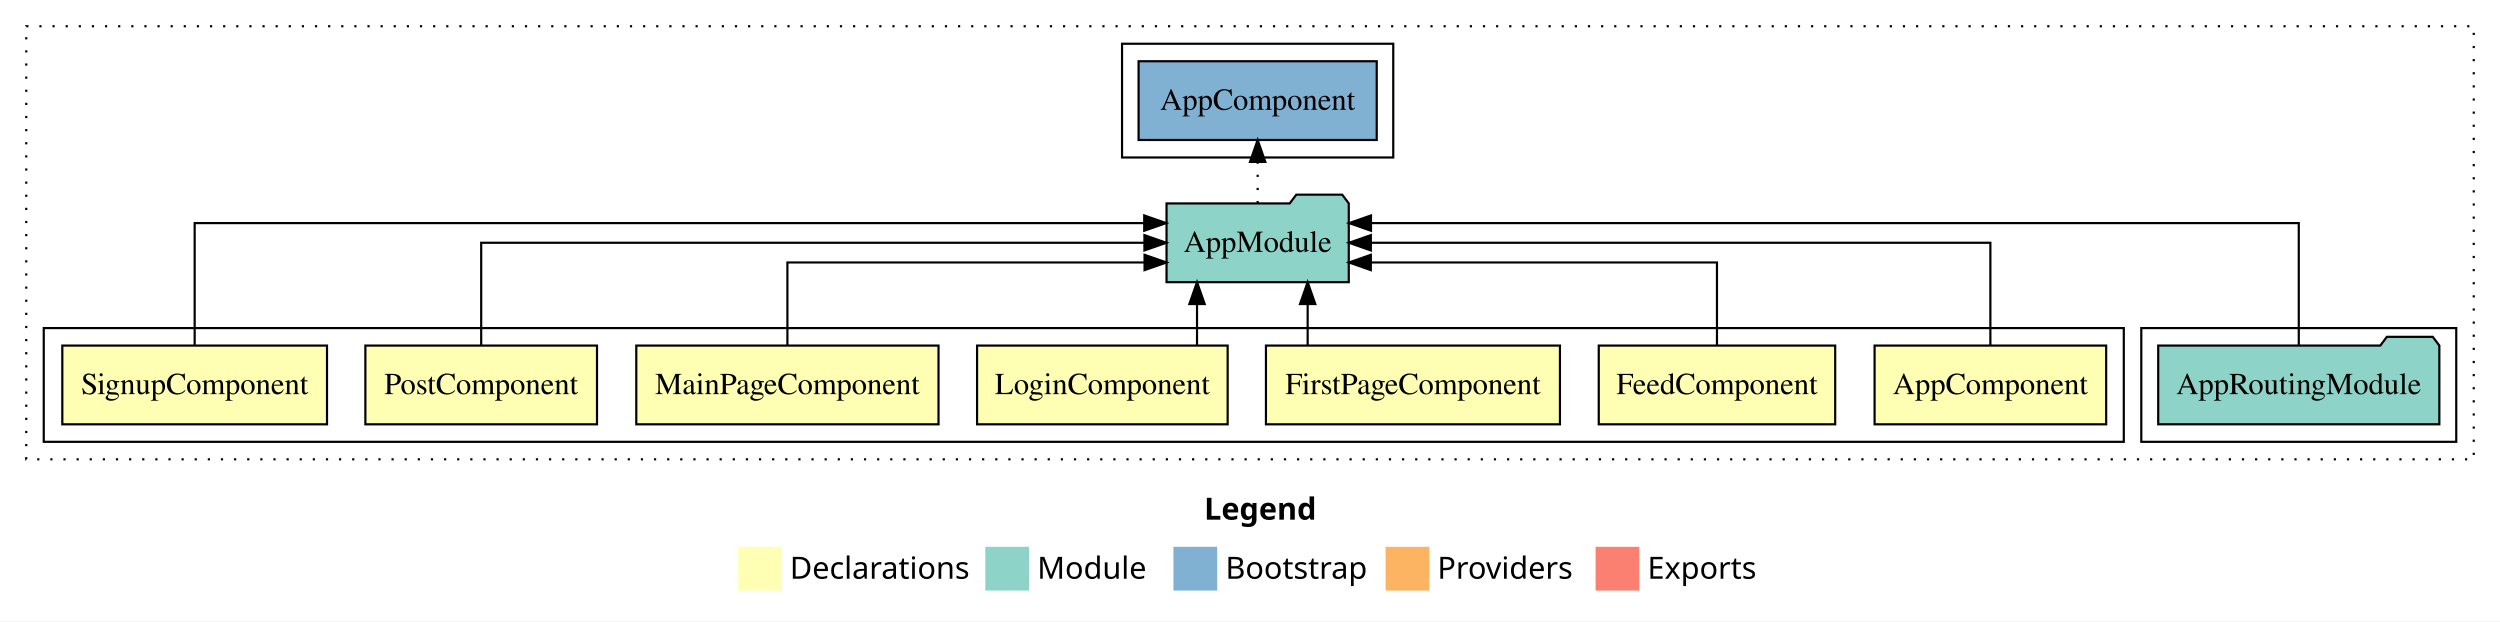
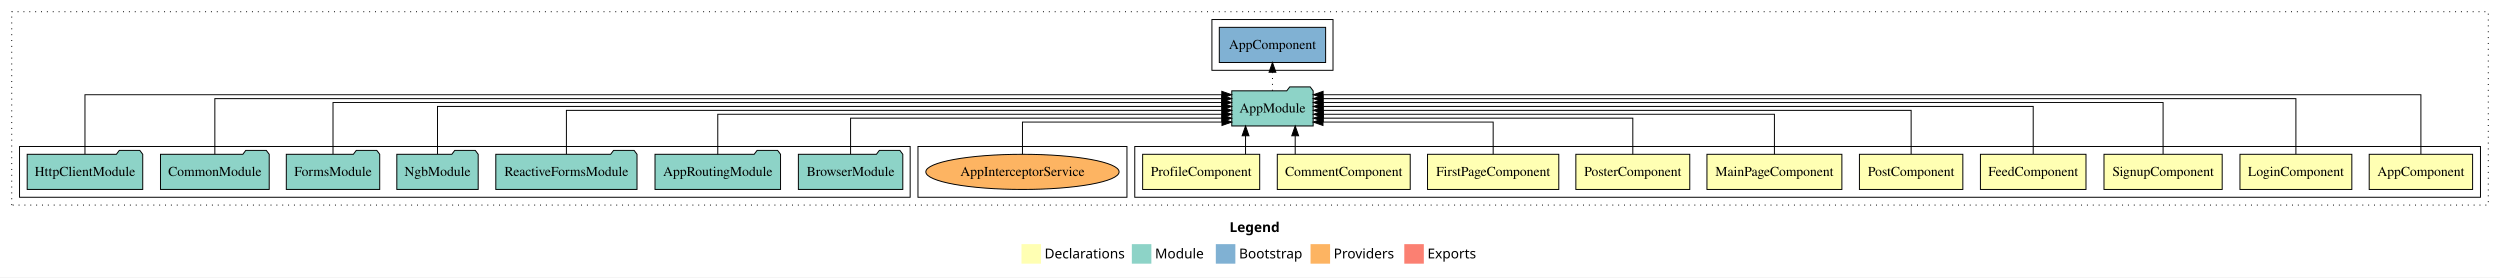
- <svg xmlns="http://www.w3.org/2000/svg" width="1143pt" height="284pt" viewBox="0.00 0.00 1143.00 284.00">
+ <svg xmlns="http://www.w3.org/2000/svg" width="2560pt" height="284pt" viewBox="0.00 0.00 2560.00 284.00">
  <g id="graph0" class="graph" transform="scale(1 1) rotate(0) translate(4 280)">
-     <polygon fill="white" stroke="transparent" points="-4,4 -4,-280 1139,-280 1139,4 -4,4" />
-     <text text-anchor="start" x="546.51" y="-42.4" font-family="sans-serif" font-weight="bold" font-size="14.00">Legend</text>
-     <polygon fill="#ffffb3" stroke="transparent" points="333.5,-10 333.5,-30 353.5,-30 353.5,-10 333.5,-10" />
-     <text text-anchor="start" x="357.13" y="-15.4" font-family="sans-serif" font-size="14.00">  Declarations</text>
-     <polygon fill="#8dd3c7" stroke="transparent" points="446.5,-10 446.5,-30 466.5,-30 466.5,-10 446.5,-10" />
-     <text text-anchor="start" x="470.23" y="-15.4" font-family="sans-serif" font-size="14.00">  Module</text>
-     <polygon fill="#80b1d3" stroke="transparent" points="532.5,-10 532.5,-30 552.5,-30 552.5,-10 532.5,-10" />
-     <text text-anchor="start" x="556.28" y="-15.4" font-family="sans-serif" font-size="14.00">  Bootstrap</text>
-     <polygon fill="#fdb462" stroke="transparent" points="629.5,-10 629.5,-30 649.5,-30 649.5,-10 629.5,-10" />
-     <text text-anchor="start" x="653.17" y="-15.4" font-family="sans-serif" font-size="14.00">  Providers</text>
-     <polygon fill="#fb8072" stroke="transparent" points="725.5,-10 725.5,-30 745.5,-30 745.5,-10 725.5,-10" />
-     <text text-anchor="start" x="749.23" y="-15.4" font-family="sans-serif" font-size="14.00">  Exports</text>
+     <polygon fill="white" stroke="transparent" points="-4,4 -4,-280 2556,-280 2556,4 -4,4" />
+     <text text-anchor="start" x="1255.01" y="-42.4" font-family="sans-serif" font-weight="bold" font-size="14.00">Legend</text>
+     <polygon fill="#ffffb3" stroke="transparent" points="1042,-10 1042,-30 1062,-30 1062,-10 1042,-10" />
+     <text text-anchor="start" x="1065.63" y="-15.4" font-family="sans-serif" font-size="14.00">  Declarations</text>
+     <polygon fill="#8dd3c7" stroke="transparent" points="1155,-10 1155,-30 1175,-30 1175,-10 1155,-10" />
+     <text text-anchor="start" x="1178.73" y="-15.4" font-family="sans-serif" font-size="14.00">  Module</text>
+     <polygon fill="#80b1d3" stroke="transparent" points="1241,-10 1241,-30 1261,-30 1261,-10 1241,-10" />
+     <text text-anchor="start" x="1264.78" y="-15.4" font-family="sans-serif" font-size="14.00">  Bootstrap</text>
+     <polygon fill="#fdb462" stroke="transparent" points="1338,-10 1338,-30 1358,-30 1358,-10 1338,-10" />
+     <text text-anchor="start" x="1361.67" y="-15.4" font-family="sans-serif" font-size="14.00">  Providers</text>
+     <polygon fill="#fb8072" stroke="transparent" points="1434,-10 1434,-30 1454,-30 1454,-10 1434,-10" />
+     <text text-anchor="start" x="1457.73" y="-15.4" font-family="sans-serif" font-size="14.00">  Exports</text>
    <g id="clust1" class="cluster">
-       <polygon fill="none" stroke="black" stroke-dasharray="1,5" points="8,-70 8,-268 1127,-268 1127,-70 8,-70" />
-     </g>
-     <g id="clust10" class="cluster">
-       <polygon fill="none" stroke="black" points="975,-78 975,-130 1119,-130 1119,-78 975,-78" />
-     </g>
-     <g id="clust12" class="cluster">
-       <polygon fill="none" stroke="black" points="509,-208 509,-260 633,-260 633,-208 509,-208" />
+       <polygon fill="none" stroke="black" stroke-dasharray="1,5" points="8,-70 8,-268 2544,-268 2544,-70 8,-70" />
    </g>
    <g id="clust2" class="cluster">
-       <polygon fill="none" stroke="black" points="16,-78 16,-130 967,-130 967,-78 16,-78" />
+       <polygon fill="none" stroke="black" points="1158,-78 1158,-130 2536,-130 2536,-78 1158,-78" />
+     </g>
+     <g id="clust16" class="cluster">
+       <polygon fill="none" stroke="black" points="936,-78 936,-130 1150,-130 1150,-78 936,-78" />
+     </g>
+     <g id="clust13" class="cluster">
+       <polygon fill="none" stroke="black" points="16,-78 16,-130 928,-130 928,-78 16,-78" />
+     </g>
+     <g id="clust15" class="cluster">
+       <polygon fill="none" stroke="black" points="1237,-208 1237,-260 1361,-260 1361,-208 1237,-208" />
    </g>
    <g id="node1" class="node">
-       <polygon fill="#ffffb3" stroke="black" points="958.94,-122 853.06,-122 853.06,-86 958.94,-86 958.94,-122" />
-       <text text-anchor="middle" x="906" y="-99.8" font-family="Times,serif" font-size="14.00">AppComponent</text>
+       <polygon fill="#ffffb3" stroke="black" points="2527.94,-122 2422.06,-122 2422.06,-86 2527.94,-86 2527.94,-122" />
+       <text text-anchor="middle" x="2475" y="-99.8" font-family="Times,serif" font-size="14.00">AppComponent</text>
+     </g>
+     <g id="node11" class="node">
+       <polygon fill="#8dd3c7" stroke="black" points="1340.66,-187 1337.66,-191 1316.66,-191 1313.66,-187 1257.34,-187 1257.34,-151 1340.66,-151 1340.66,-187" />
+       <text text-anchor="middle" x="1299" y="-164.8" font-family="Times,serif" font-size="14.00">AppModule</text>
+     </g>
+     <g id="edge1" class="edge">
+       <path fill="none" stroke="black" d="M2475,-122.32C2475,-145.66 2475,-183 2475,-183 2475,-183 1350.85,-183 1350.85,-183" />
+       <polygon fill="black" stroke="black" points="1350.85,-179.5 1340.85,-183 1350.85,-186.5 1350.85,-179.5" />
+     </g>
+     <g id="node2" class="node">
+       <polygon fill="#ffffb3" stroke="black" points="2404.28,-122 2289.72,-122 2289.72,-86 2404.28,-86 2404.28,-122" />
+       <text text-anchor="middle" x="2347" y="-99.8" font-family="Times,serif" font-size="14.00">LoginComponent</text>
+     </g>
+     <g id="edge2" class="edge">
+       <path fill="none" stroke="black" d="M2347,-122.16C2347,-144.35 2347,-179 2347,-179 2347,-179 1350.73,-179 1350.73,-179" />
+       <polygon fill="black" stroke="black" points="1350.73,-175.5 1340.73,-179 1350.73,-182.5 1350.73,-175.5" />
+     </g>
+     <g id="node3" class="node">
+       <polygon fill="#ffffb3" stroke="black" points="2271.51,-122 2150.49,-122 2150.49,-86 2271.51,-86 2271.51,-122" />
+       <text text-anchor="middle" x="2211" y="-99.8" font-family="Times,serif" font-size="14.00">SignupComponent</text>
+     </g>
+     <g id="edge3" class="edge">
+       <path fill="none" stroke="black" d="M2211,-122.28C2211,-143.32 2211,-175 2211,-175 2211,-175 1350.86,-175 1350.86,-175" />
+       <polygon fill="black" stroke="black" points="1350.86,-171.5 1340.86,-175 1350.86,-178.5 1350.86,-171.5" />
+     </g>
+     <g id="node4" class="node">
+       <polygon fill="#ffffb3" stroke="black" points="2132.05,-122 2023.95,-122 2023.95,-86 2132.05,-86 2132.05,-122" />
+       <text text-anchor="middle" x="2078" y="-99.8" font-family="Times,serif" font-size="14.00">FeedComponent</text>
+     </g>
+     <g id="edge4" class="edge">
+       <path fill="none" stroke="black" d="M2078,-122.31C2078,-142.15 2078,-171 2078,-171 2078,-171 1350.88,-171 1350.88,-171" />
+       <polygon fill="black" stroke="black" points="1350.88,-167.5 1340.88,-171 1350.88,-174.5 1350.88,-167.5" />
+     </g>
+     <g id="node5" class="node">
+       <polygon fill="#ffffb3" stroke="black" points="2005.95,-122 1900.05,-122 1900.05,-86 2005.95,-86 2005.95,-122" />
+       <text text-anchor="middle" x="1953" y="-99.8" font-family="Times,serif" font-size="14.00">PostComponent</text>
+     </g>
+     <g id="edge5" class="edge">
+       <path fill="none" stroke="black" d="M1953,-122.22C1953,-140.83 1953,-167 1953,-167 1953,-167 1350.91,-167 1350.91,-167" />
+       <polygon fill="black" stroke="black" points="1350.91,-163.5 1340.91,-167 1350.91,-170.5 1350.91,-163.5" />
+     </g>
+     <g id="node6" class="node">
+       <polygon fill="#ffffb3" stroke="black" points="1882.09,-122 1743.91,-122 1743.91,-86 1882.09,-86 1882.09,-122" />
+       <text text-anchor="middle" x="1813" y="-99.8" font-family="Times,serif" font-size="14.00">MainPageComponent</text>
+     </g>
+     <g id="edge6" class="edge">
+       <path fill="none" stroke="black" d="M1813,-122.02C1813,-139.37 1813,-163 1813,-163 1813,-163 1351.06,-163 1351.06,-163" />
+       <polygon fill="black" stroke="black" points="1351.06,-159.5 1341.06,-163 1351.06,-166.5 1351.06,-159.5" />
+     </g>
+     <g id="node7" class="node">
+       <polygon fill="#ffffb3" stroke="black" points="1726.33,-122 1609.67,-122 1609.67,-86 1726.33,-86 1726.33,-122" />
+       <text text-anchor="middle" x="1668" y="-99.8" font-family="Times,serif" font-size="14.00">PosterComponent</text>
+     </g>
+     <g id="edge7" class="edge">
+       <path fill="none" stroke="black" d="M1668,-122.01C1668,-138.05 1668,-159 1668,-159 1668,-159 1350.97,-159 1350.97,-159" />
+       <polygon fill="black" stroke="black" points="1350.97,-155.5 1340.97,-159 1350.97,-162.5 1350.97,-155.5" />
    </g>
    <g id="node8" class="node">
-       <polygon fill="#8dd3c7" stroke="black" points="612.66,-187 609.66,-191 588.66,-191 585.66,-187 529.34,-187 529.34,-151 612.66,-151 612.66,-187" />
-       <text text-anchor="middle" x="571" y="-164.8" font-family="Times,serif" font-size="14.00">AppModule</text>
+       <polygon fill="#ffffb3" stroke="black" points="1592.21,-122 1457.79,-122 1457.79,-86 1592.21,-86 1592.21,-122" />
+       <text text-anchor="middle" x="1525" y="-99.8" font-family="Times,serif" font-size="14.00">FirstPageComponent</text>
    </g>
-     <g id="edge1" class="edge">
-       <path fill="none" stroke="black" d="M906,-122.11C906,-141.34 906,-169 906,-169 906,-169 622.75,-169 622.75,-169" />
-       <polygon fill="black" stroke="black" points="622.75,-165.5 612.75,-169 622.75,-172.5 622.75,-165.5" />
+     <g id="edge8" class="edge">
+       <path fill="none" stroke="black" d="M1525,-122.12C1525,-136.78 1525,-155 1525,-155 1525,-155 1350.72,-155 1350.72,-155" />
+       <polygon fill="black" stroke="black" points="1350.72,-151.5 1340.72,-155 1350.72,-158.5 1350.72,-151.5" />
    </g>
-     <g id="node2" class="node">
-       <polygon fill="#ffffb3" stroke="black" points="835.05,-122 726.95,-122 726.95,-86 835.05,-86 835.05,-122" />
-       <text text-anchor="middle" x="781" y="-99.8" font-family="Times,serif" font-size="14.00">FeedComponent</text>
+     <g id="node9" class="node">
+       <polygon fill="#ffffb3" stroke="black" points="1440.06,-122 1303.94,-122 1303.94,-86 1440.06,-86 1440.06,-122" />
+       <text text-anchor="middle" x="1372" y="-99.8" font-family="Times,serif" font-size="14.00">CommentComponent</text>
    </g>
-     <g id="edge2" class="edge">
-       <path fill="none" stroke="black" d="M781,-122.03C781,-138.4 781,-160 781,-160 781,-160 622.74,-160 622.74,-160" />
-       <polygon fill="black" stroke="black" points="622.74,-156.5 612.74,-160 622.74,-163.5 622.74,-156.5" />
-     </g>
-     <g id="node3" class="node">
-       <polygon fill="#ffffb3" stroke="black" points="709.21,-122 574.79,-122 574.79,-86 709.21,-86 709.21,-122" />
-       <text text-anchor="middle" x="642" y="-99.8" font-family="Times,serif" font-size="14.00">FirstPageComponent</text>
-     </g>
-     <g id="edge3" class="edge">
-       <path fill="none" stroke="black" d="M593.86,-122.11C593.86,-122.11 593.86,-140.99 593.86,-140.99" />
-       <polygon fill="black" stroke="black" points="590.36,-140.99 593.86,-150.99 597.36,-140.99 590.36,-140.99" />
-     </g>
-     <g id="node4" class="node">
-       <polygon fill="#ffffb3" stroke="black" points="557.28,-122 442.72,-122 442.72,-86 557.28,-86 557.28,-122" />
-       <text text-anchor="middle" x="500" y="-99.8" font-family="Times,serif" font-size="14.00">LoginComponent</text>
-     </g>
-     <g id="edge4" class="edge">
-       <path fill="none" stroke="black" d="M543.28,-122.11C543.28,-122.11 543.28,-140.99 543.28,-140.99" />
-       <polygon fill="black" stroke="black" points="539.78,-140.99 543.28,-150.99 546.78,-140.99 539.78,-140.99" />
-     </g>
-     <g id="node5" class="node">
-       <polygon fill="#ffffb3" stroke="black" points="425.09,-122 286.91,-122 286.91,-86 425.09,-86 425.09,-122" />
-       <text text-anchor="middle" x="356" y="-99.8" font-family="Times,serif" font-size="14.00">MainPageComponent</text>
-     </g>
-     <g id="edge5" class="edge">
-       <path fill="none" stroke="black" d="M356,-122.03C356,-138.4 356,-160 356,-160 356,-160 519.29,-160 519.29,-160" />
-       <polygon fill="black" stroke="black" points="519.29,-163.5 529.29,-160 519.29,-156.5 519.29,-163.5" />
-     </g>
-     <g id="node6" class="node">
-       <polygon fill="#ffffb3" stroke="black" points="268.95,-122 163.05,-122 163.05,-86 268.95,-86 268.95,-122" />
-       <text text-anchor="middle" x="216" y="-99.8" font-family="Times,serif" font-size="14.00">PostComponent</text>
-     </g>
-     <g id="edge6" class="edge">
-       <path fill="none" stroke="black" d="M216,-122.11C216,-141.34 216,-169 216,-169 216,-169 519.23,-169 519.23,-169" />
-       <polygon fill="black" stroke="black" points="519.23,-172.5 529.23,-169 519.23,-165.5 519.23,-172.5" />
-     </g>
-     <g id="node7" class="node">
-       <polygon fill="#ffffb3" stroke="black" points="145.51,-122 24.49,-122 24.49,-86 145.51,-86 145.51,-122" />
-       <text text-anchor="middle" x="85" y="-99.8" font-family="Times,serif" font-size="14.00">SignupComponent</text>
-     </g>
-     <g id="edge7" class="edge">
-       <path fill="none" stroke="black" d="M85,-122.29C85,-144.21 85,-178 85,-178 85,-178 519.14,-178 519.14,-178" />
-       <polygon fill="black" stroke="black" points="519.14,-181.5 529.14,-178 519.14,-174.5 519.14,-181.5" />
+     <g id="edge9" class="edge">
+       <path fill="none" stroke="black" d="M1322.28,-122.11C1322.28,-122.11 1322.28,-140.99 1322.28,-140.99" />
+       <polygon fill="black" stroke="black" points="1318.78,-140.99 1322.28,-150.99 1325.78,-140.99 1318.78,-140.99" />
    </g>
    <g id="node10" class="node">
-       <polygon fill="#80b1d3" stroke="black" points="625.44,-252 516.56,-252 516.56,-216 625.44,-216 625.44,-252" />
-       <text text-anchor="middle" x="571" y="-229.8" font-family="Times,serif" font-size="14.00">AppComponent </text>
+       <polygon fill="#ffffb3" stroke="black" points="1285.93,-122 1166.07,-122 1166.07,-86 1285.93,-86 1285.93,-122" />
+       <text text-anchor="middle" x="1226" y="-99.8" font-family="Times,serif" font-size="14.00">ProfileComponent</text>
    </g>
-     <g id="edge9" class="edge">
-       <path fill="none" stroke="black" stroke-dasharray="1,5" d="M571,-187.11C571,-187.11 571,-205.99 571,-205.99" />
-       <polygon fill="black" stroke="black" points="567.5,-205.99 571,-215.99 574.5,-205.99 567.5,-205.99" />
+     <g id="edge10" class="edge">
+       <path fill="none" stroke="black" d="M1271.44,-122.11C1271.44,-122.11 1271.44,-140.99 1271.44,-140.99" />
+       <polygon fill="black" stroke="black" points="1267.94,-140.99 1271.44,-150.99 1274.94,-140.99 1267.94,-140.99" />
    </g>
-     <g id="node9" class="node">
-       <polygon fill="#8dd3c7" stroke="black" points="1111.27,-122 1108.27,-126 1087.27,-126 1084.27,-122 982.73,-122 982.73,-86 1111.27,-86 1111.27,-122" />
-       <text text-anchor="middle" x="1047" y="-99.8" font-family="Times,serif" font-size="14.00">AppRoutingModule</text>
+     <g id="node19" class="node">
+       <polygon fill="#80b1d3" stroke="black" points="1353.44,-252 1244.56,-252 1244.56,-216 1353.44,-216 1353.44,-252" />
+       <text text-anchor="middle" x="1299" y="-229.8" font-family="Times,serif" font-size="14.00">AppComponent </text>
    </g>
-     <g id="edge8" class="edge">
-       <path fill="none" stroke="black" d="M1047,-122.29C1047,-144.21 1047,-178 1047,-178 1047,-178 622.82,-178 622.82,-178" />
-       <polygon fill="black" stroke="black" points="622.82,-174.5 612.82,-178 622.82,-181.5 622.82,-174.5" />
+     <g id="edge18" class="edge">
+       <path fill="none" stroke="black" stroke-dasharray="1,5" d="M1299,-187.11C1299,-187.11 1299,-205.99 1299,-205.99" />
+       <polygon fill="black" stroke="black" points="1295.5,-205.99 1299,-215.99 1302.5,-205.99 1295.5,-205.99" />
+     </g>
+     <g id="node12" class="node">
+       <polygon fill="#8dd3c7" stroke="black" points="920.47,-122 917.47,-126 896.47,-126 893.47,-122 813.53,-122 813.53,-86 920.47,-86 920.47,-122" />
+       <text text-anchor="middle" x="867" y="-99.8" font-family="Times,serif" font-size="14.00">BrowserModule</text>
+     </g>
+     <g id="edge11" class="edge">
+       <path fill="none" stroke="black" d="M867,-122.01C867,-138.05 867,-159 867,-159 867,-159 1247.19,-159 1247.19,-159" />
+       <polygon fill="black" stroke="black" points="1247.19,-162.5 1257.19,-159 1247.19,-155.5 1247.19,-162.5" />
+     </g>
+     <g id="node13" class="node">
+       <polygon fill="#8dd3c7" stroke="black" points="795.27,-122 792.27,-126 771.27,-126 768.27,-122 666.73,-122 666.73,-86 795.27,-86 795.27,-122" />
+       <text text-anchor="middle" x="731" y="-99.8" font-family="Times,serif" font-size="14.00">AppRoutingModule</text>
+     </g>
+     <g id="edge12" class="edge">
+       <path fill="none" stroke="black" d="M731,-122.02C731,-139.37 731,-163 731,-163 731,-163 1247.23,-163 1247.23,-163" />
+       <polygon fill="black" stroke="black" points="1247.23,-166.5 1257.23,-163 1247.23,-159.5 1247.23,-166.5" />
+     </g>
+     <g id="node14" class="node">
+       <polygon fill="#8dd3c7" stroke="black" points="648.3,-122 645.3,-126 624.3,-126 621.3,-122 503.7,-122 503.7,-86 648.3,-86 648.3,-122" />
+       <text text-anchor="middle" x="576" y="-99.8" font-family="Times,serif" font-size="14.00">ReactiveFormsModule</text>
+     </g>
+     <g id="edge13" class="edge">
+       <path fill="none" stroke="black" d="M576,-122.22C576,-140.83 576,-167 576,-167 576,-167 1247.27,-167 1247.27,-167" />
+       <polygon fill="black" stroke="black" points="1247.27,-170.5 1257.27,-167 1247.27,-163.5 1247.27,-170.5" />
+     </g>
+     <g id="node15" class="node">
+       <polygon fill="#8dd3c7" stroke="black" points="485.66,-122 482.66,-126 461.66,-126 458.66,-122 402.34,-122 402.34,-86 485.66,-86 485.66,-122" />
+       <text text-anchor="middle" x="444" y="-99.8" font-family="Times,serif" font-size="14.00">NgbModule</text>
+     </g>
+     <g id="edge14" class="edge">
+       <path fill="none" stroke="black" d="M444,-122.31C444,-142.15 444,-171 444,-171 444,-171 1247.18,-171 1247.18,-171" />
+       <polygon fill="black" stroke="black" points="1247.18,-174.5 1257.18,-171 1247.18,-167.5 1247.18,-174.5" />
+     </g>
+     <g id="node16" class="node">
+       <polygon fill="#8dd3c7" stroke="black" points="384.83,-122 381.83,-126 360.83,-126 357.83,-122 289.17,-122 289.17,-86 384.83,-86 384.83,-122" />
+       <text text-anchor="middle" x="337" y="-99.8" font-family="Times,serif" font-size="14.00">FormsModule</text>
+     </g>
+     <g id="edge15" class="edge">
+       <path fill="none" stroke="black" d="M337,-122.28C337,-143.32 337,-175 337,-175 337,-175 1247.05,-175 1247.05,-175" />
+       <polygon fill="black" stroke="black" points="1247.05,-178.5 1257.05,-175 1247.05,-171.5 1247.05,-178.5" />
+     </g>
+     <g id="node17" class="node">
+       <polygon fill="#8dd3c7" stroke="black" points="271.67,-122 268.67,-126 247.67,-126 244.67,-122 160.33,-122 160.33,-86 271.67,-86 271.67,-122" />
+       <text text-anchor="middle" x="216" y="-99.8" font-family="Times,serif" font-size="14.00">CommonModule</text>
+     </g>
+     <g id="edge16" class="edge">
+       <path fill="none" stroke="black" d="M216,-122.16C216,-144.35 216,-179 216,-179 216,-179 1247.21,-179 1247.21,-179" />
+       <polygon fill="black" stroke="black" points="1247.21,-182.5 1257.21,-179 1247.21,-175.5 1247.21,-182.5" />
+     </g>
+     <g id="node18" class="node">
+       <polygon fill="#8dd3c7" stroke="black" points="142.16,-122 139.16,-126 118.16,-126 115.16,-122 23.84,-122 23.84,-86 142.16,-86 142.16,-122" />
+       <text text-anchor="middle" x="83" y="-99.8" font-family="Times,serif" font-size="14.00">HttpClientModule</text>
+     </g>
+     <g id="edge17" class="edge">
+       <path fill="none" stroke="black" d="M83,-122.32C83,-145.66 83,-183 83,-183 83,-183 1247.14,-183 1247.14,-183" />
+       <polygon fill="black" stroke="black" points="1247.14,-186.5 1257.14,-183 1247.14,-179.5 1247.14,-186.5" />
+     </g>
+     <g id="node20" class="node">
+       <ellipse fill="#fdb462" stroke="black" cx="1043" cy="-104" rx="98.95" ry="18" />
+       <text text-anchor="middle" x="1043" y="-99.8" font-family="Times,serif" font-size="14.00">AppInterceptorService</text>
+     </g>
+     <g id="edge19" class="edge">
+       <path fill="none" stroke="black" d="M1043,-122.12C1043,-136.78 1043,-155 1043,-155 1043,-155 1247.3,-155 1247.3,-155" />
+       <polygon fill="black" stroke="black" points="1247.3,-158.5 1257.3,-155 1247.3,-151.5 1247.3,-158.5" />
    </g>
  </g>
</svg>
